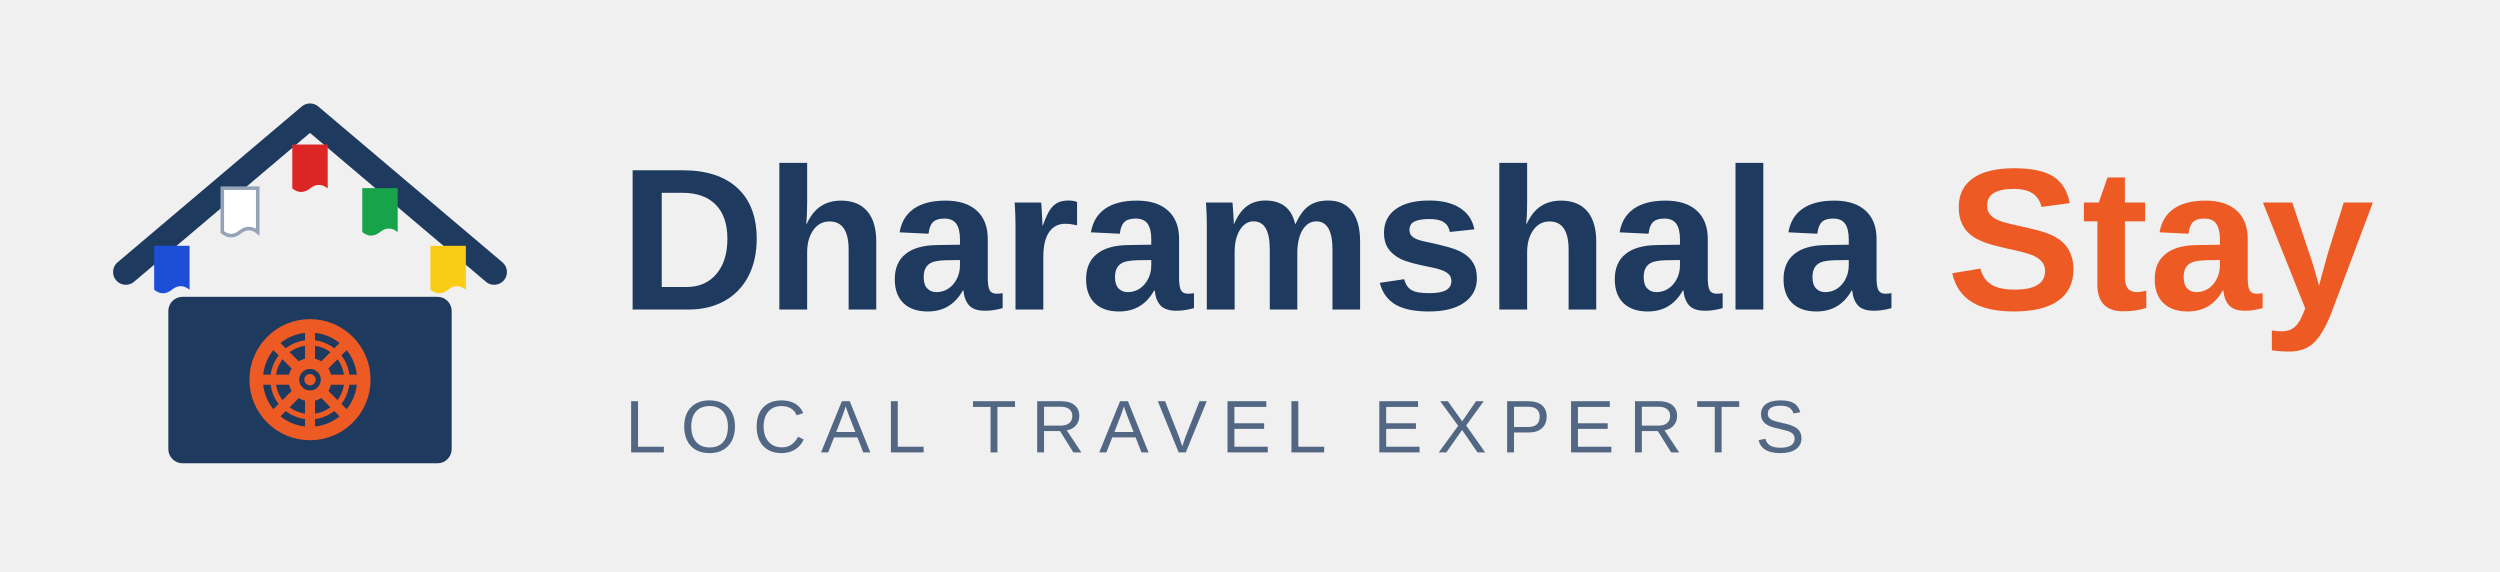
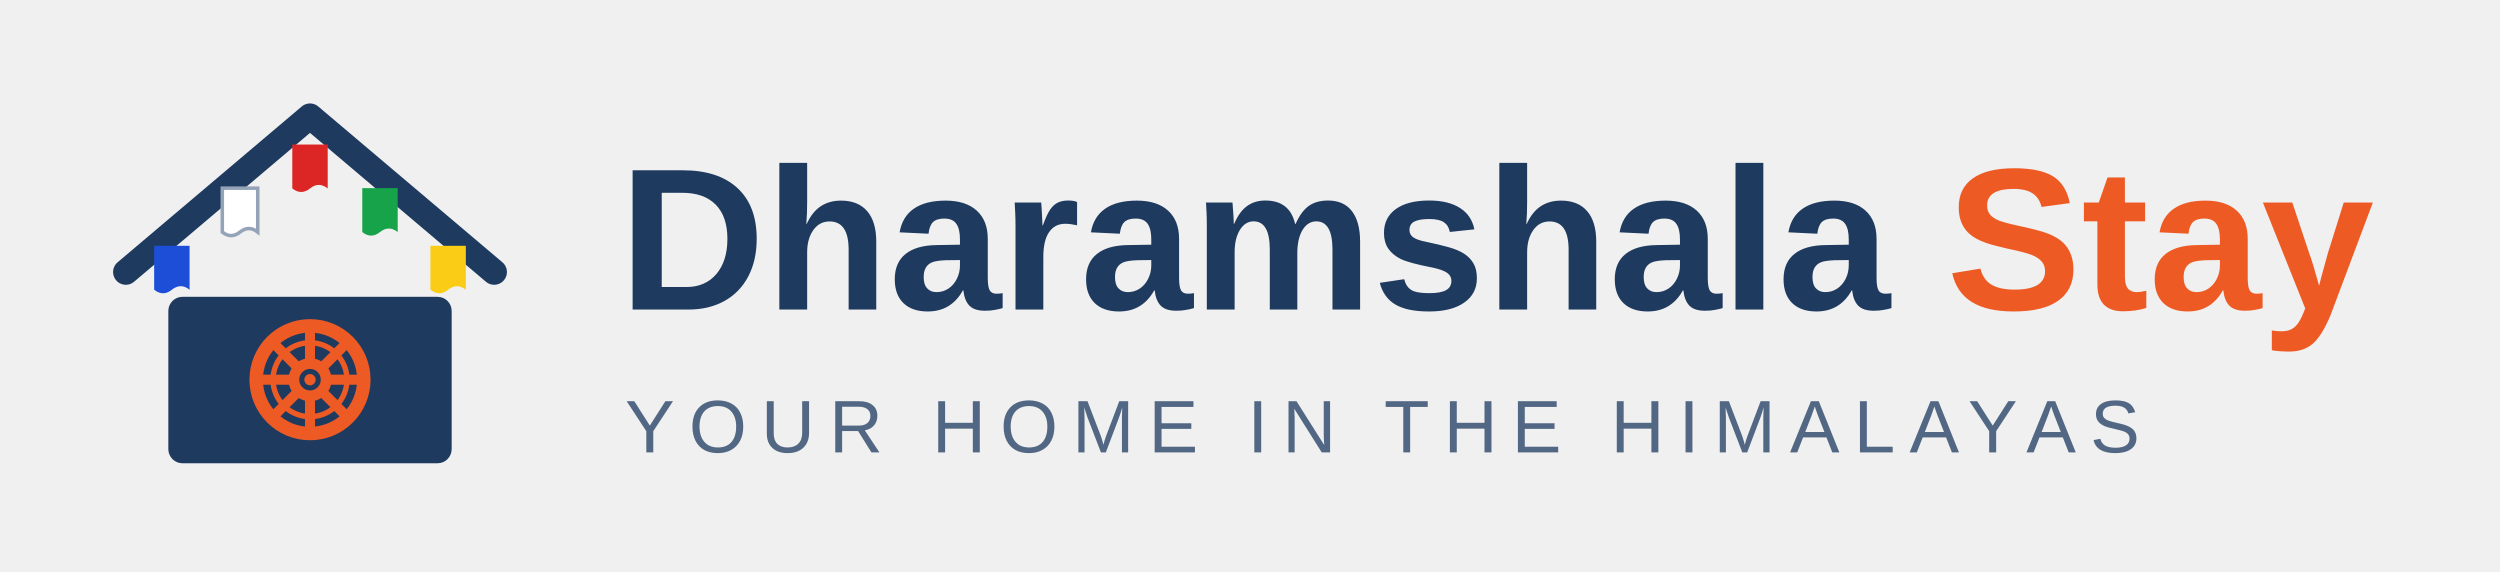
<svg xmlns="http://www.w3.org/2000/svg" viewBox="0 0 420 96" width="420" height="96" role="img" aria-label="Dharamshala Stay">
  <g transform="translate(14 10) scale(1.19)">
    <path d="M6 30 L32 8 L58 30" fill="none" stroke="#1e3a5f" stroke-width="3.6" stroke-linecap="round" stroke-linejoin="round" />
    <path d="M10.00 26.30 H15.00 V32.50 Q13.75 31.50 12.50 32.50 Q11.25 33.50 10.00 32.50 Z" fill="#1d4ed8" />
    <path d="M19.62 18.16 H24.62 V24.36 Q23.37 23.36 22.12 24.36 Q20.87 25.36 19.62 24.36 Z" fill="#ffffff" stroke="#94a3b8" stroke-width="0.5" />
    <path d="M29.50 12.00 H34.50 V18.20 Q33.25 17.20 32.00 18.20 Q30.75 19.20 29.50 18.20 Z" fill="#dc2626" />
    <path d="M39.38 18.16 H44.38 V24.36 Q43.13 23.36 41.88 24.36 Q40.63 25.36 39.38 24.36 Z" fill="#16a34a" />
    <path d="M49.00 26.30 H54.00 V32.50 Q52.75 31.50 51.50 32.50 Q50.25 33.50 49.00 32.50 Z" fill="#facc15" />
    <rect x="12" y="33.5" width="40" height="23.5" rx="2" fill="#1e3a5f" />
    <circle cx="32" cy="45.2" r="7.60" fill="none" stroke="#ee5a24" stroke-width="1.90" />
    <circle cx="32" cy="45.2" r="5.22" fill="none" stroke="#ee5a24" stroke-width="0.76" />
    <circle cx="32" cy="45.2" r="2.28" fill="none" stroke="#ee5a24" stroke-width="1.52" />
    <circle cx="32" cy="45.2" r="0.80" fill="#ee5a24" />
    <line x1="34.28" y1="45.20" x2="39.60" y2="45.20" stroke="#ee5a24" stroke-width="1.42" stroke-linecap="round" />
    <line x1="33.61" y1="46.81" x2="37.37" y2="50.57" stroke="#ee5a24" stroke-width="1.42" stroke-linecap="round" />
    <line x1="32.00" y1="47.48" x2="32.00" y2="52.80" stroke="#ee5a24" stroke-width="1.42" stroke-linecap="round" />
    <line x1="30.39" y1="46.81" x2="26.63" y2="50.57" stroke="#ee5a24" stroke-width="1.42" stroke-linecap="round" />
    <line x1="29.72" y1="45.20" x2="24.40" y2="45.20" stroke="#ee5a24" stroke-width="1.42" stroke-linecap="round" />
    <line x1="30.39" y1="43.59" x2="26.63" y2="39.83" stroke="#ee5a24" stroke-width="1.42" stroke-linecap="round" />
    <line x1="32.00" y1="42.92" x2="32.00" y2="37.60" stroke="#ee5a24" stroke-width="1.42" stroke-linecap="round" />
    <line x1="33.61" y1="43.59" x2="37.37" y2="39.83" stroke="#ee5a24" stroke-width="1.42" stroke-linecap="round" />
  </g>
  <text x="104" y="52" font-family="Poppins, Segoe UI, Arial, sans-serif" font-weight="700" font-size="34" fill="#1e3a5f">Dharamshala <tspan fill="#ee5a24">Stay</tspan>
  </text>
-   <text x="105" y="76" font-family="Poppins, Segoe UI, Arial, sans-serif" font-weight="500" font-size="12.5" letter-spacing="2.4" fill="#1e3a5f" opacity="0.75">LOCAL TRAVEL EXPERTS</text>
+   <text x="105" y="76" font-family="Poppins, Segoe UI, Arial, sans-serif" font-weight="500" font-size="12.5" letter-spacing="2.4" fill="#1e3a5f" opacity="0.75">YOUR HOME IN THE HIMALAYAS</text>
</svg>
